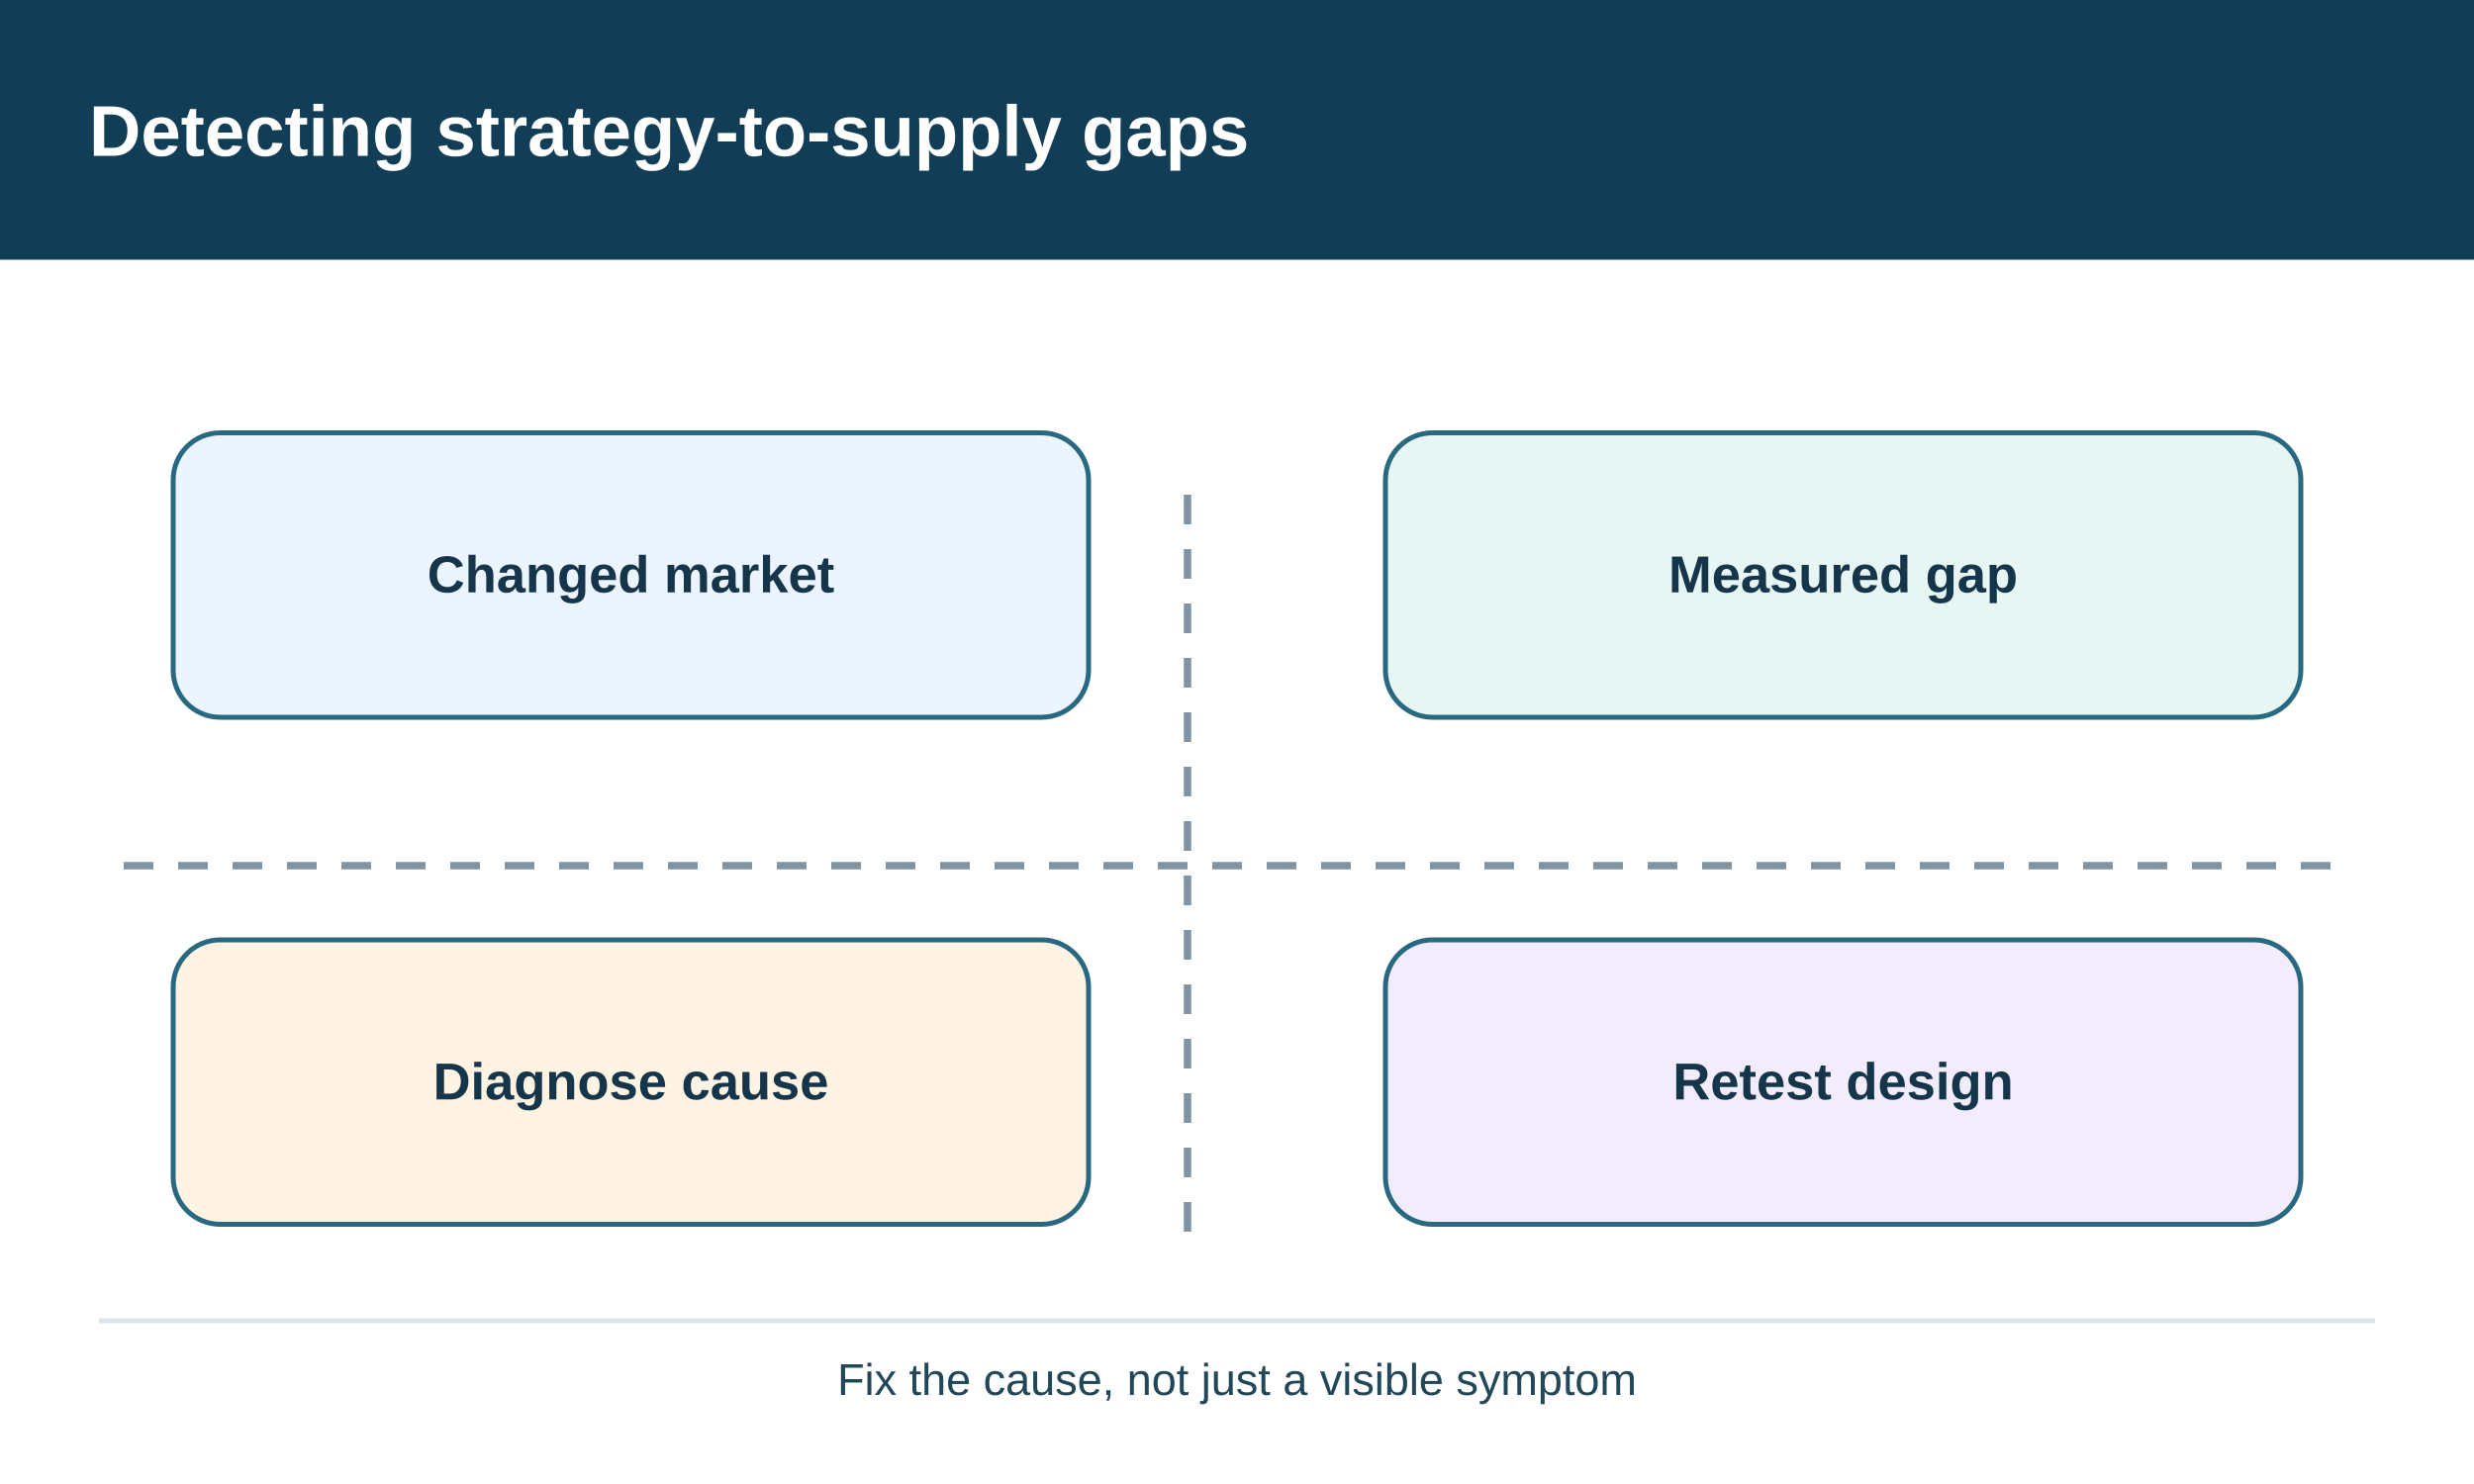
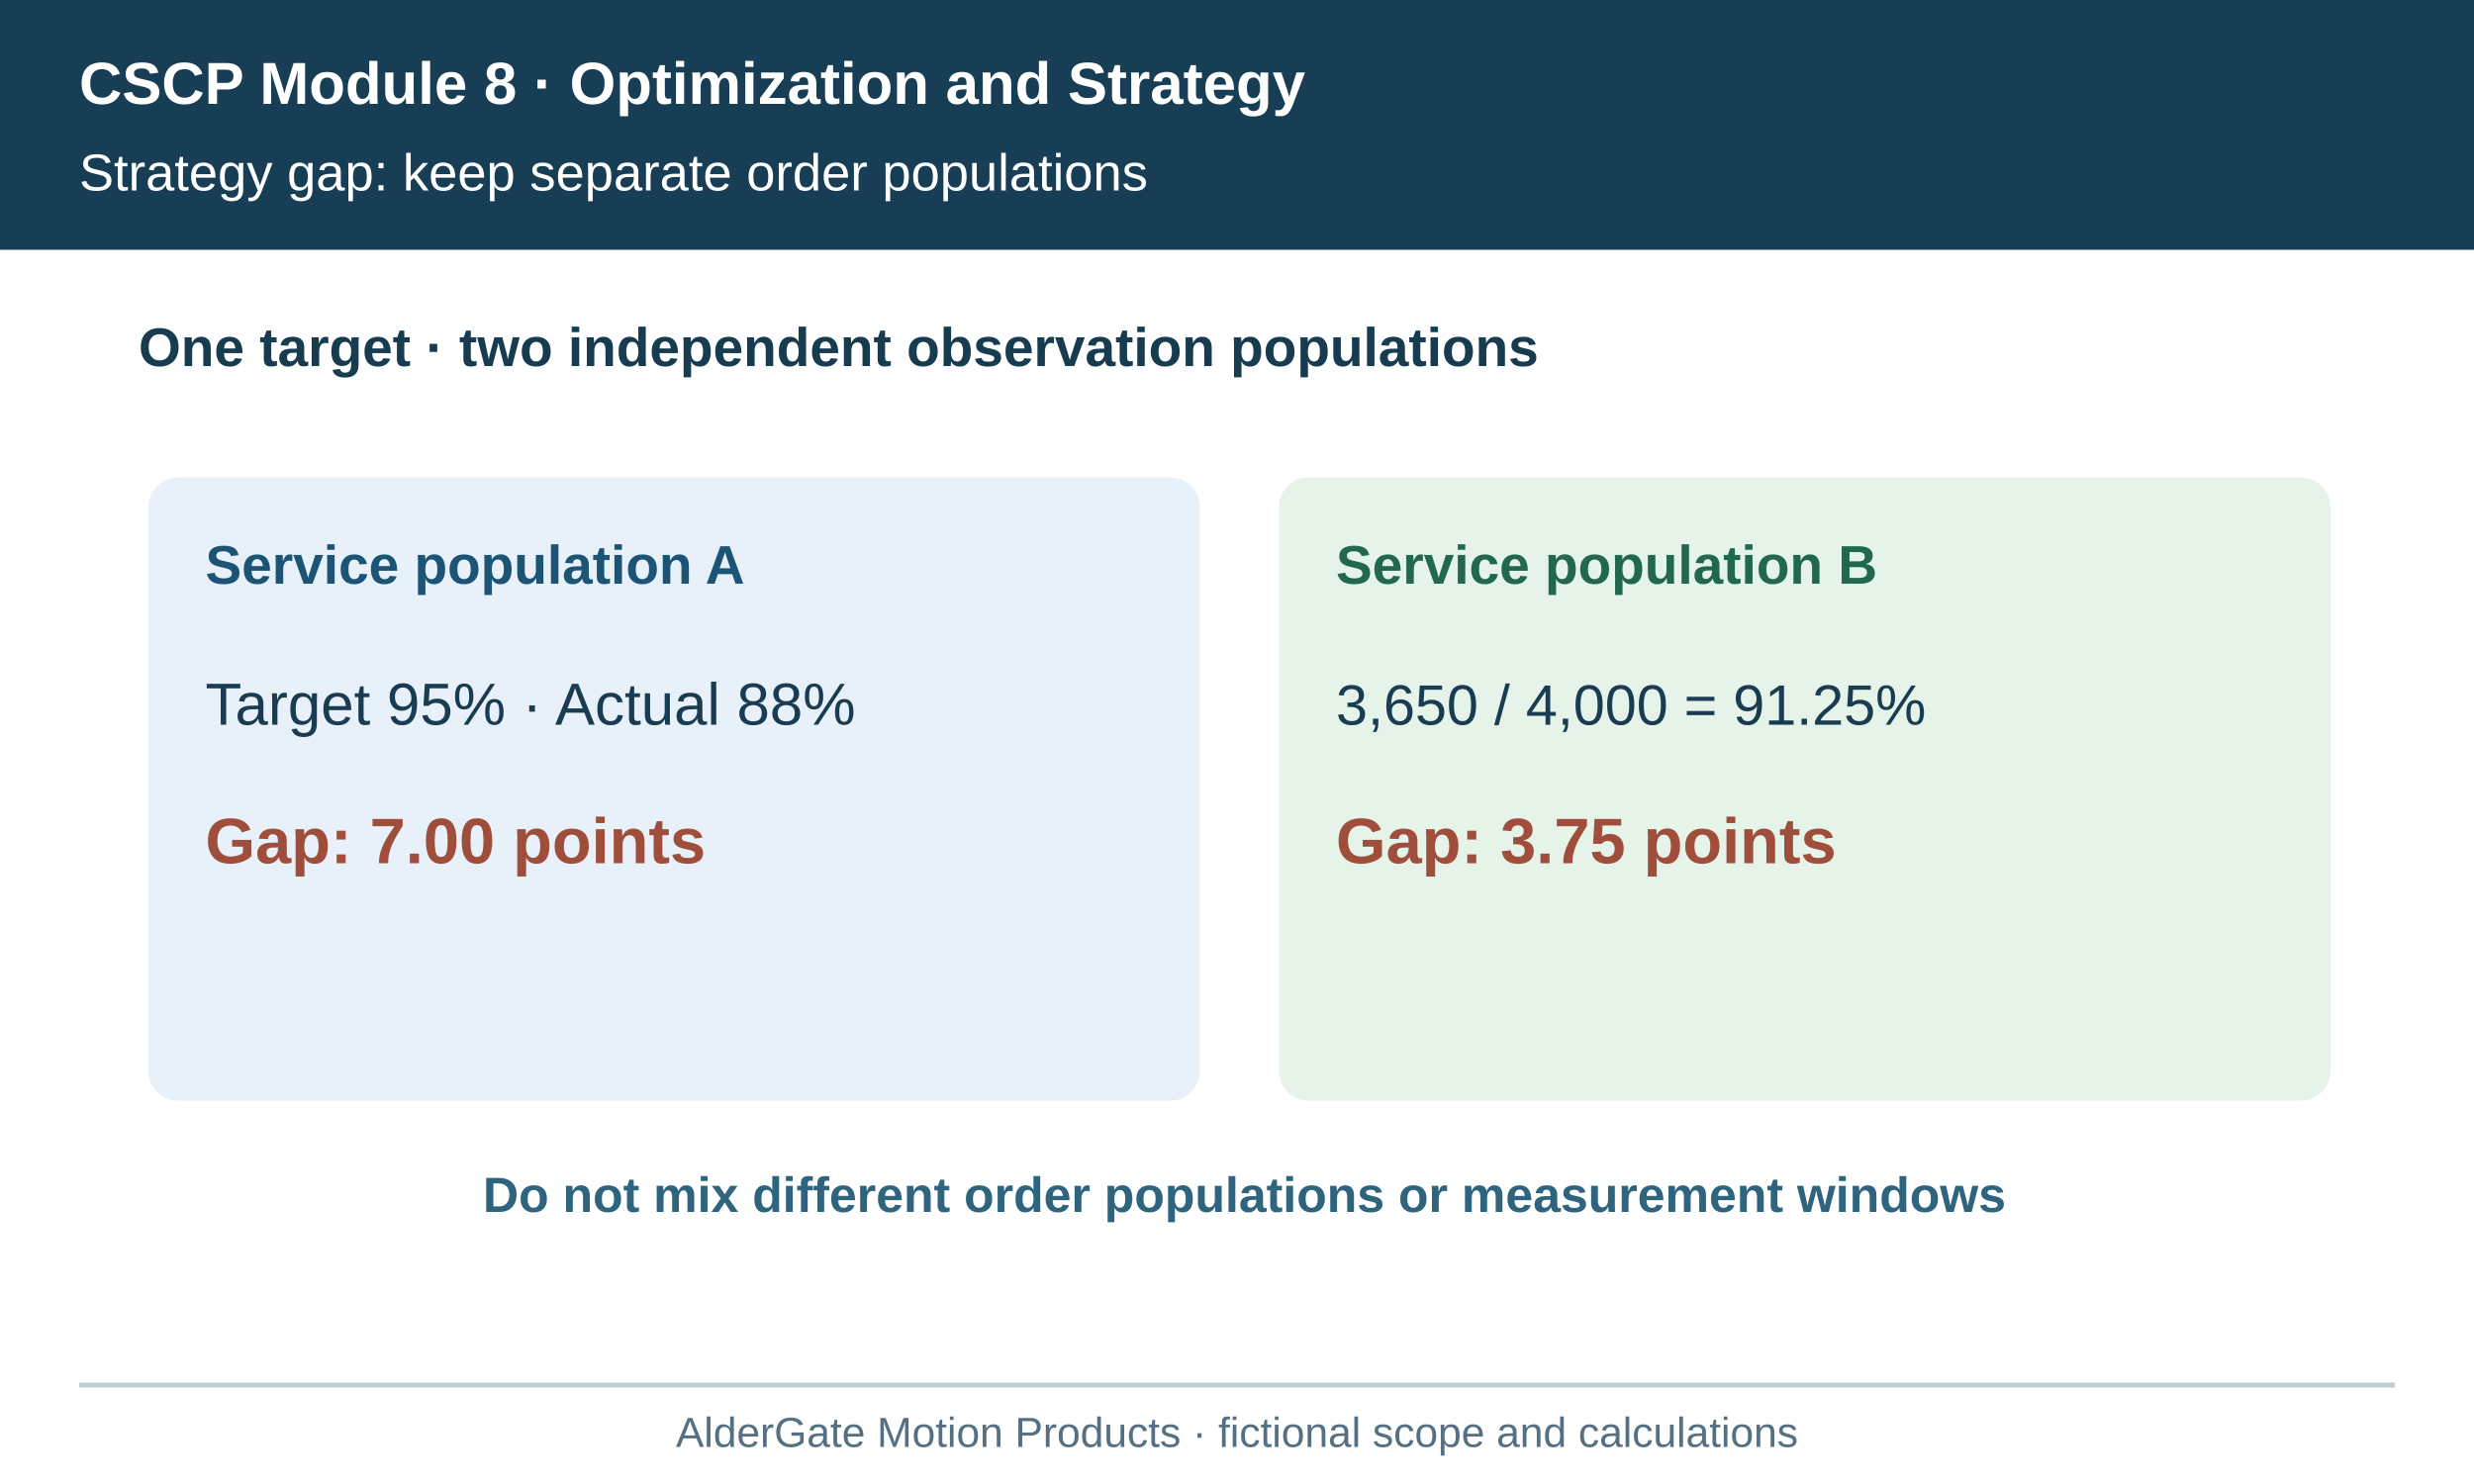
- <svg xmlns="http://www.w3.org/2000/svg" width="1000" height="600" viewBox="0 0 1000 600" role="img" aria-labelledby="title desc">
-   <defs>
-     <marker id="arrow" markerWidth="10" markerHeight="10" refX="7" refY="3" orient="auto">
-       <path d="M0,0 L0,6 L8,3 z" fill="#287a8b" />
-     </marker>
-   </defs>
-   <rect width="1000" height="600" fill="#ffffff" />
-   <rect x="0" y="0" width="1000" height="105" fill="#123d57" />
-   <text x="36" y="63" font-size="29" font-family="Arial, sans-serif" font-weight="700" fill="#ffffff">Detecting strategy-to-supply gaps</text>
-   <g font-family="Arial, sans-serif">
-     <rect x="70" y="175" width="370" height="115" rx="19" fill="#ecf5ff" stroke="#286880" stroke-width="2" />
-     <text x="255" y="239.5" text-anchor="middle" font-size="21" font-weight="600" fill="#15354a">Changed market</text>
-     <rect x="560" y="175" width="370" height="115" rx="19" fill="#e7f6f3" stroke="#286880" stroke-width="2" />
-     <text x="745" y="239.5" text-anchor="middle" font-size="21" font-weight="600" fill="#15354a">Measured gap</text>
-     <rect x="70" y="380" width="370" height="115" rx="19" fill="#fff4e3" stroke="#286880" stroke-width="2" />
-     <text x="255" y="444.5" text-anchor="middle" font-size="21" font-weight="600" fill="#15354a">Diagnose cause</text>
-     <rect x="560" y="380" width="370" height="115" rx="19" fill="#f2ecfc" stroke="#286880" stroke-width="2" />
-     <text x="745" y="444.5" text-anchor="middle" font-size="21" font-weight="600" fill="#15354a">Retest design</text>
-     <path d="M480 200 V500" stroke-dasharray="12 10" stroke="#8194a3" stroke-width="3" />
-     <path d="M50 350 H945" stroke-dasharray="12 10" stroke="#8194a3" stroke-width="3" />
-   </g>
-   <line x1="40" y1="534" x2="960" y2="534" stroke="#d9e5e8" stroke-width="2" />
-   <text x="500" y="564" text-anchor="middle" font-family="Arial, sans-serif" font-size="18" fill="#224759">Fix the cause, not just a visible symptom</text>
+ <svg xmlns="http://www.w3.org/2000/svg" viewBox="0 0 1000 600" width="1000" height="600" role="img" aria-labelledby="title desc">
+   <rect x="0" y="0" width="1000" height="600" rx="0" fill="#fff" />
+   <rect x="0" y="0" width="1000" height="101" rx="0" fill="#173e55" />
+   <text x="32" y="42" font-size="24" font-family="Arial,Helvetica,sans-serif" text-anchor="start" fill="#fff" font-weight="700">CSCP Module 8 · Optimization and Strategy</text>
+   <text x="32" y="77" font-size="21" font-family="Arial,Helvetica,sans-serif" text-anchor="start" fill="#fff">Strategy gap: keep separate order populations</text>
+   <text x="56" y="148" font-size="22" font-family="Arial,Helvetica,sans-serif" text-anchor="start" fill="#173c50" font-weight="700">One target · two independent observation populations</text>
+   <rect x="60" y="193" width="425" height="252" rx="12" fill="#e8f0f9" />
+   <text x="83" y="236" font-size="22" font-family="Arial,Helvetica,sans-serif" text-anchor="start" fill="#1c5476" font-weight="700">Service population A</text>
+   <text x="83" y="293" font-size="24" font-family="Arial,Helvetica,sans-serif" text-anchor="start" fill="#193c52">Target 95% · Actual 88%</text>
+   <text x="83" y="349" font-size="26" font-family="Arial,Helvetica,sans-serif" text-anchor="start" fill="#a04e3c" font-weight="700">Gap: 7.00 points</text>
+   <rect x="517" y="193" width="425" height="252" rx="12" fill="#e5f3e9" />
+   <text x="540" y="236" font-size="22" font-family="Arial,Helvetica,sans-serif" text-anchor="start" fill="#22684e" font-weight="700">Service population B</text>
+   <text x="540" y="293" font-size="23" font-family="Arial,Helvetica,sans-serif" text-anchor="start" fill="#193c52">3,650 / 4,000 = 91.25%</text>
+   <text x="540" y="349" font-size="26" font-family="Arial,Helvetica,sans-serif" text-anchor="start" fill="#a04e3c" font-weight="700">Gap: 3.75 points</text>
+   <text x="503" y="490" font-size="20" font-family="Arial,Helvetica,sans-serif" text-anchor="middle" fill="#2e647d" font-weight="700">Do not mix different order populations or measurement windows</text>
+   <line x1="32" y1="560" x2="968" y2="560" stroke="#bdcdd7" stroke-width="2" />
+   <text x="500" y="585" font-size="17" font-family="Arial,Helvetica,sans-serif" text-anchor="middle" fill="#557083">AlderGate Motion Products · fictional scope and calculations</text>
</svg>
